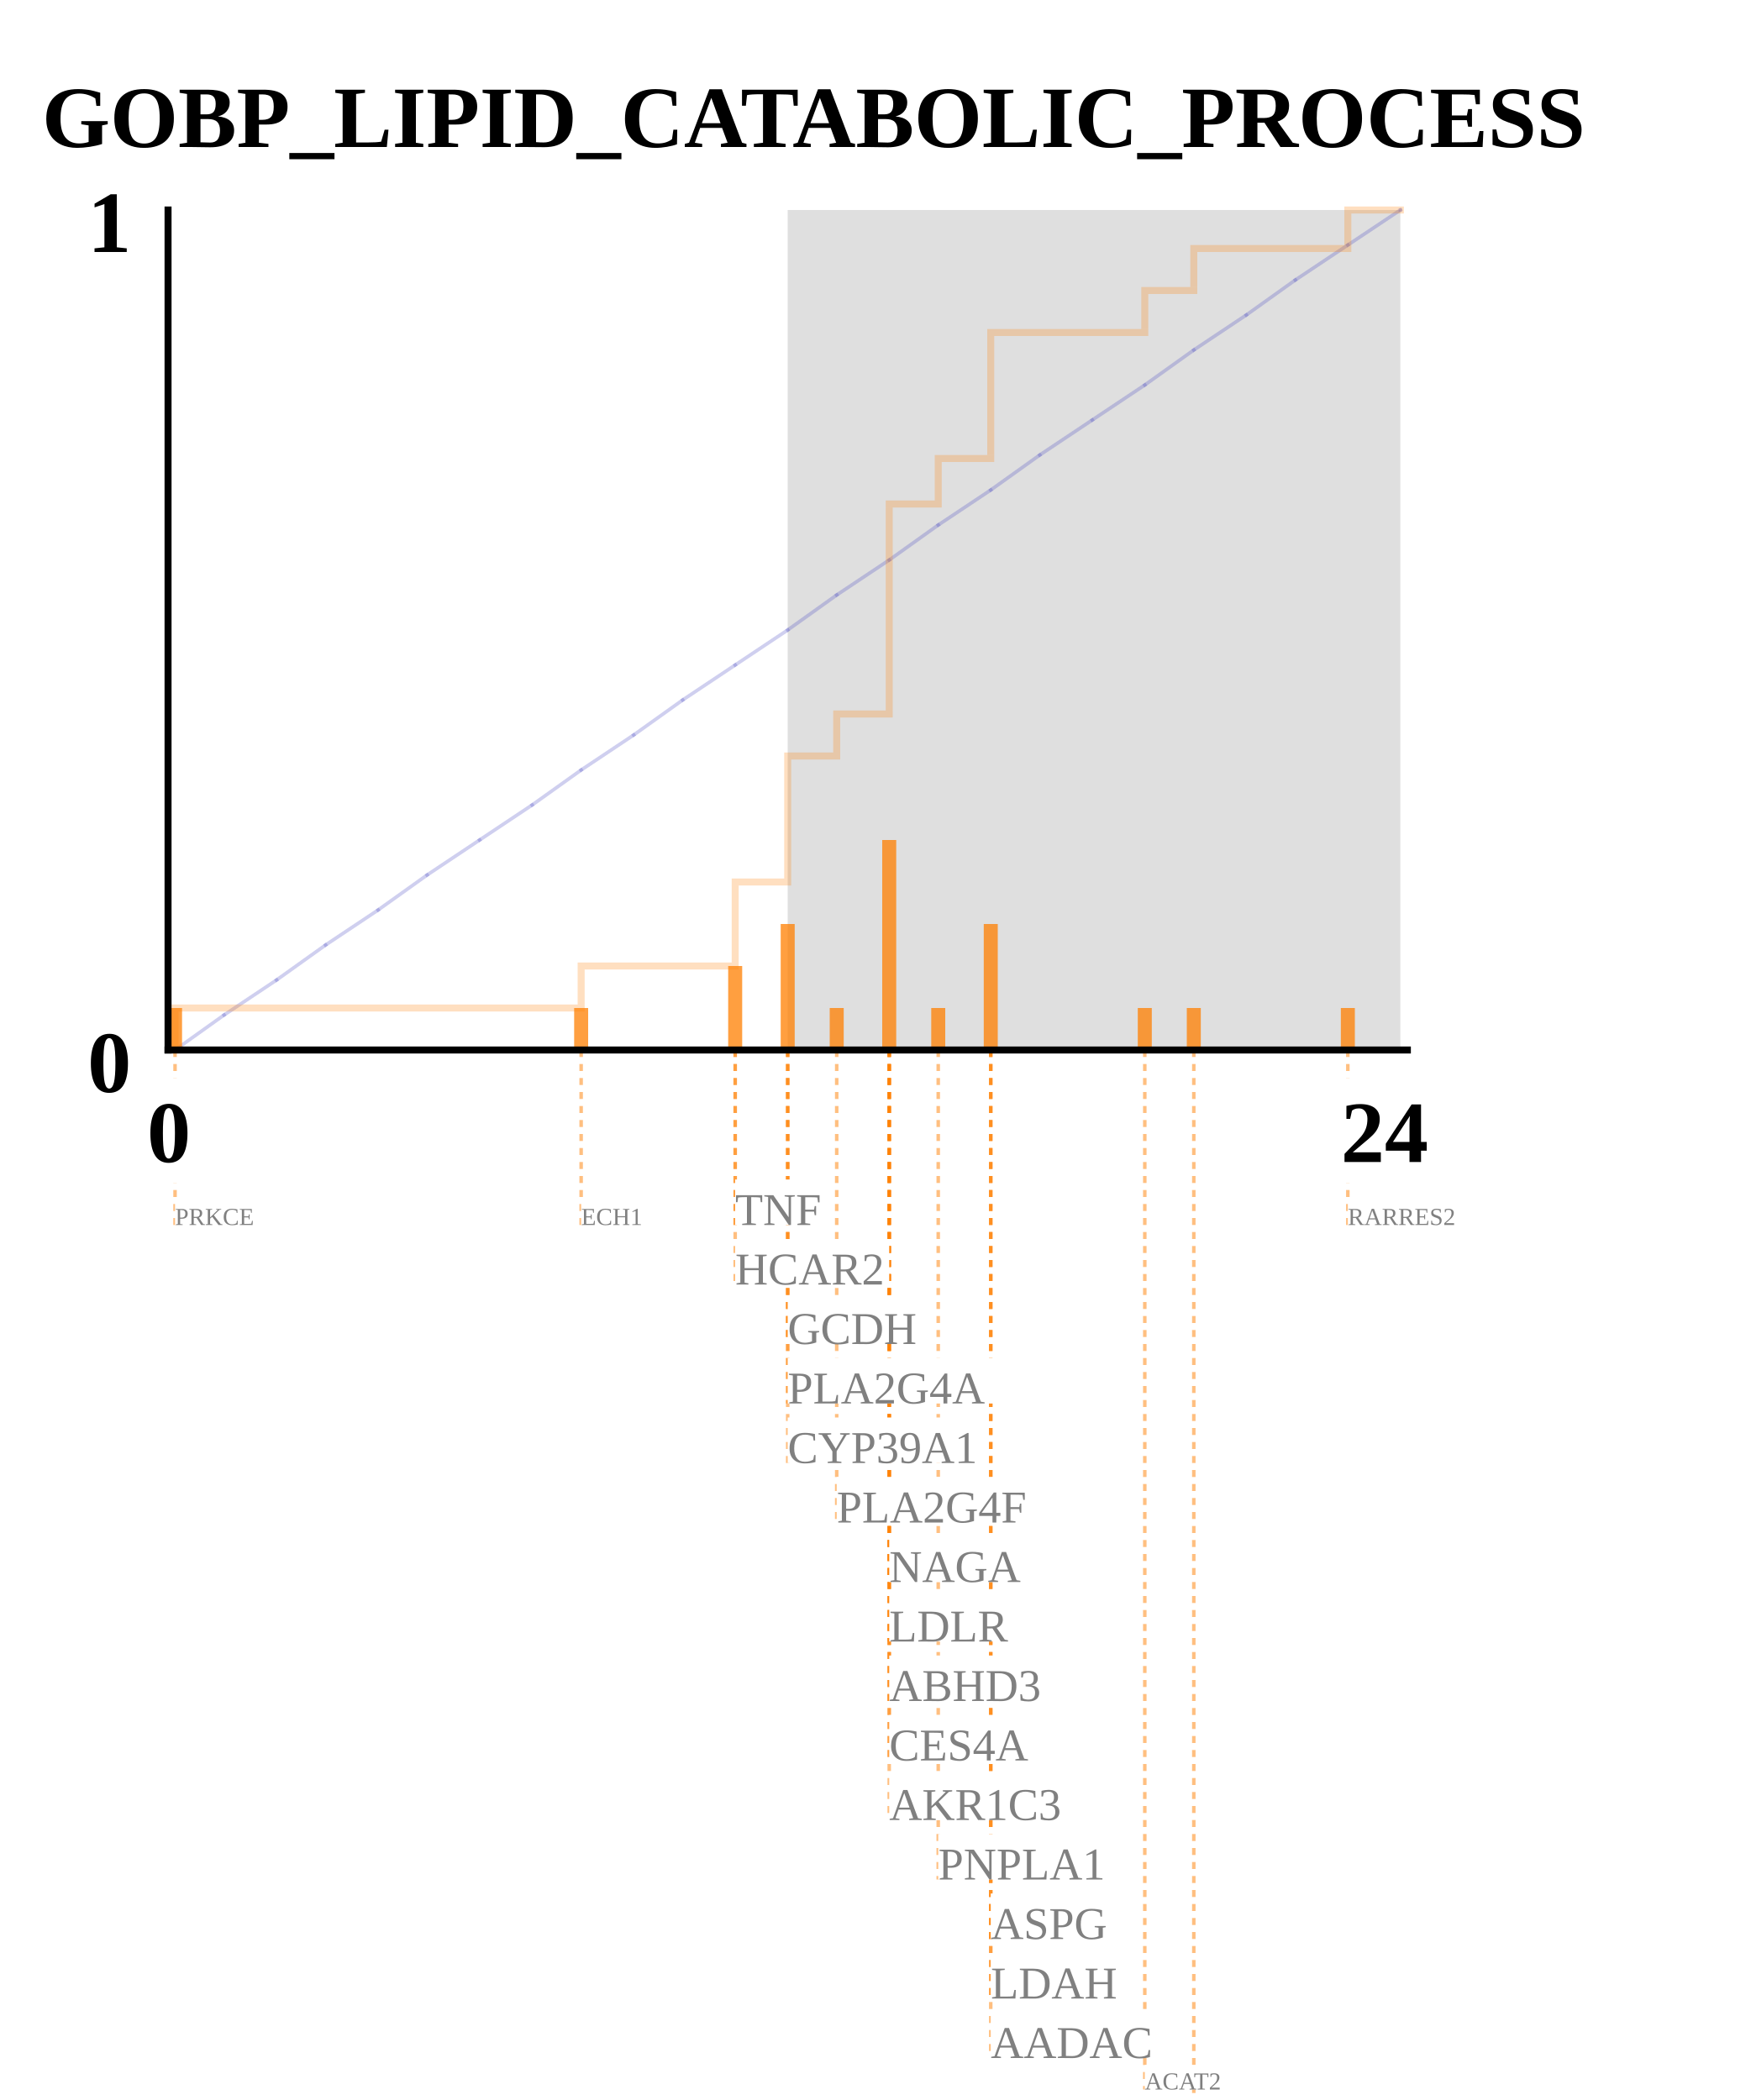
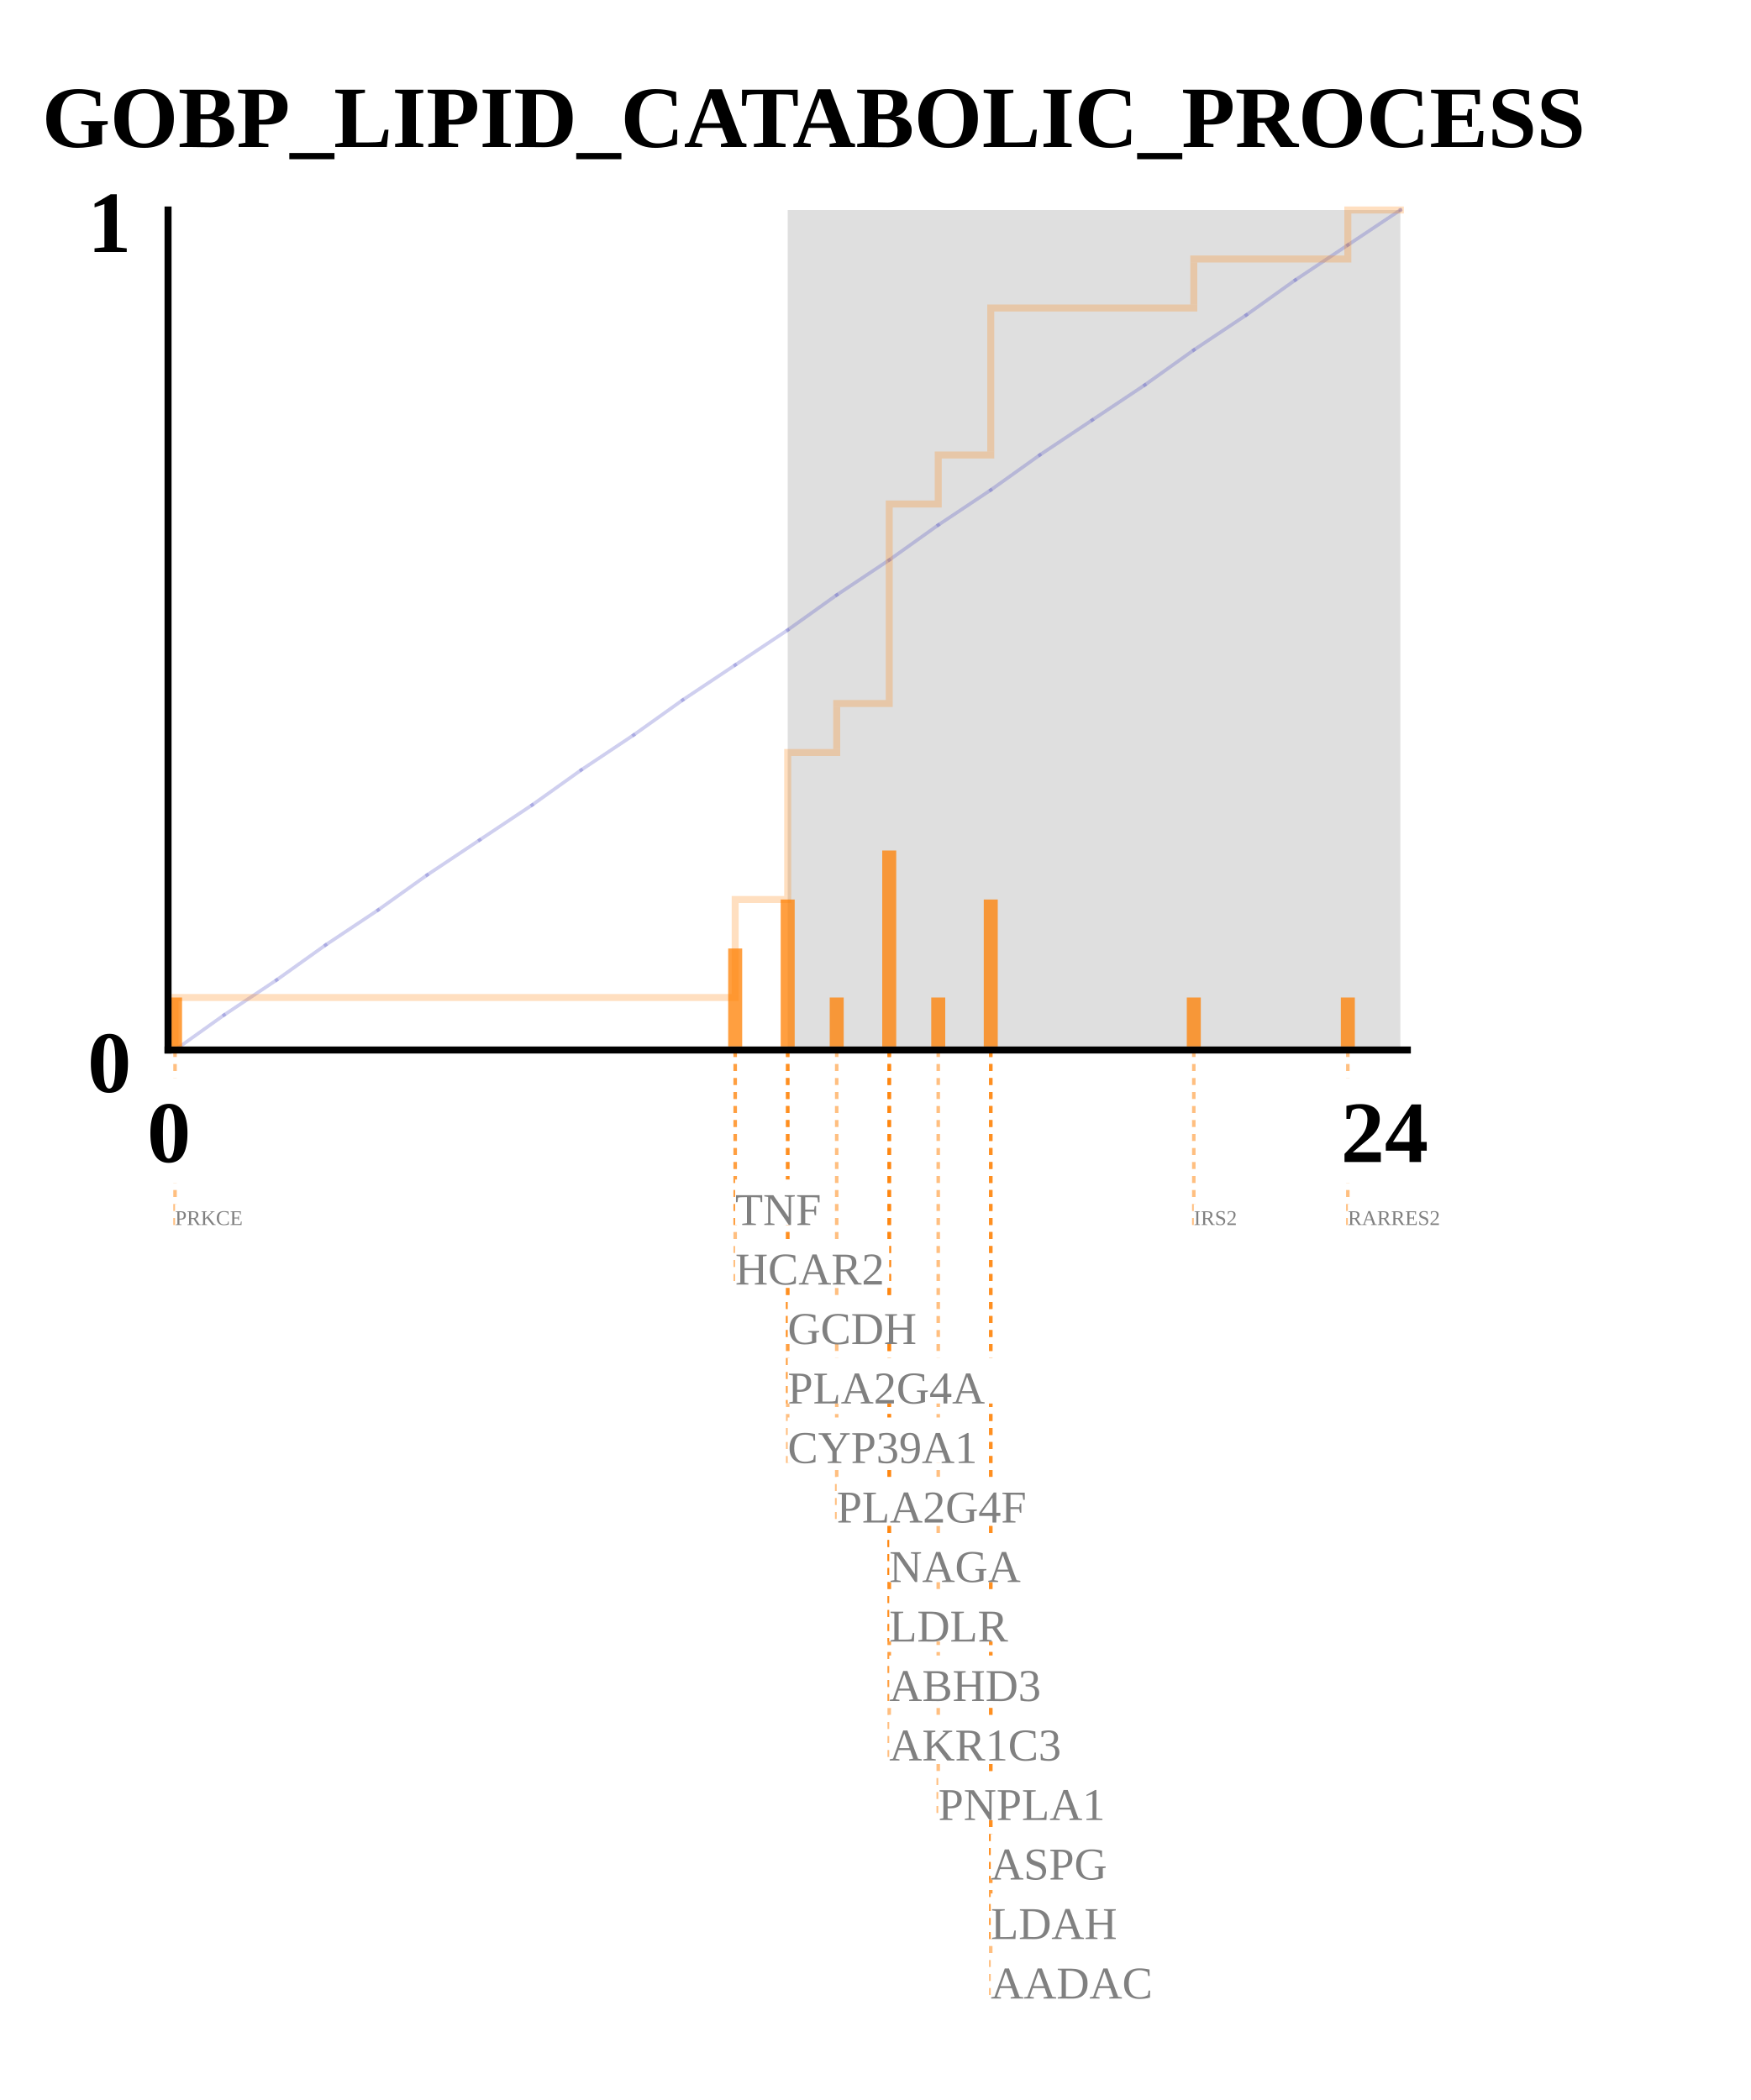
<svg xmlns="http://www.w3.org/2000/svg" height="158.75mm" version="1.1" viewBox="0 0 500 600" width="132.292mm" x="0mm" y="0mm">
  <rect height="1200" style="fill:rgb(255,255,255);stroke:none;" width="1000" x="0" y="0" />
  <rect height="240" style="fill:rgb(191,191,191);fill-opacity:0.498;stroke:none;" width="175" x="225" y="60" />
  <line style="fill:none;stroke:rgb(63,63,191);stroke-opacity:0.247;stroke-miterlimit:10;stroke-linecap:square;" x1="50" x2="50" y1="300" y2="300" />
  <line style="fill:none;stroke:rgb(63,63,191);stroke-opacity:0.247;stroke-miterlimit:10;stroke-linecap:square;" x1="50" x2="64" y1="300" y2="290" />
  <line style="fill:none;stroke:rgb(63,63,191);stroke-opacity:0.247;stroke-miterlimit:10;stroke-linecap:square;" x1="64" x2="79" y1="290" y2="280" />
  <line style="fill:none;stroke:rgb(63,63,191);stroke-opacity:0.247;stroke-miterlimit:10;stroke-linecap:square;" x1="79" x2="93" y1="280" y2="270" />
  <line style="fill:none;stroke:rgb(63,63,191);stroke-opacity:0.247;stroke-miterlimit:10;stroke-linecap:square;" x1="93" x2="108" y1="270" y2="260" />
  <line style="fill:none;stroke:rgb(63,63,191);stroke-opacity:0.247;stroke-miterlimit:10;stroke-linecap:square;" x1="108" x2="122" y1="260" y2="250" />
  <line style="fill:none;stroke:rgb(63,63,191);stroke-opacity:0.247;stroke-miterlimit:10;stroke-linecap:square;" x1="122" x2="137" y1="250" y2="240" />
  <line style="fill:none;stroke:rgb(63,63,191);stroke-opacity:0.247;stroke-miterlimit:10;stroke-linecap:square;" x1="137" x2="152" y1="240" y2="230" />
  <line style="fill:none;stroke:rgb(63,63,191);stroke-opacity:0.247;stroke-miterlimit:10;stroke-linecap:square;" x1="152" x2="166" y1="230" y2="220" />
  <line style="fill:none;stroke:rgb(63,63,191);stroke-opacity:0.247;stroke-miterlimit:10;stroke-linecap:square;" x1="166" x2="181" y1="220" y2="210" />
  <line style="fill:none;stroke:rgb(63,63,191);stroke-opacity:0.247;stroke-miterlimit:10;stroke-linecap:square;" x1="181" x2="195" y1="210" y2="200" />
  <line style="fill:none;stroke:rgb(63,63,191);stroke-opacity:0.247;stroke-miterlimit:10;stroke-linecap:square;" x1="195" x2="210" y1="200" y2="190" />
  <line style="fill:none;stroke:rgb(63,63,191);stroke-opacity:0.247;stroke-miterlimit:10;stroke-linecap:square;" x1="210" x2="225" y1="190" y2="180" />
  <line style="fill:none;stroke:rgb(63,63,191);stroke-opacity:0.247;stroke-miterlimit:10;stroke-linecap:square;" x1="225" x2="239" y1="180" y2="170" />
  <line style="fill:none;stroke:rgb(63,63,191);stroke-opacity:0.247;stroke-miterlimit:10;stroke-linecap:square;" x1="239" x2="254" y1="170" y2="160" />
  <line style="fill:none;stroke:rgb(63,63,191);stroke-opacity:0.247;stroke-miterlimit:10;stroke-linecap:square;" x1="254" x2="268" y1="160" y2="150" />
  <line style="fill:none;stroke:rgb(63,63,191);stroke-opacity:0.247;stroke-miterlimit:10;stroke-linecap:square;" x1="268" x2="283" y1="150" y2="140" />
  <line style="fill:none;stroke:rgb(63,63,191);stroke-opacity:0.247;stroke-miterlimit:10;stroke-linecap:square;" x1="283" x2="297" y1="140" y2="130" />
  <line style="fill:none;stroke:rgb(63,63,191);stroke-opacity:0.247;stroke-miterlimit:10;stroke-linecap:square;" x1="297" x2="312" y1="130" y2="120" />
  <line style="fill:none;stroke:rgb(63,63,191);stroke-opacity:0.247;stroke-miterlimit:10;stroke-linecap:square;" x1="312" x2="327" y1="120" y2="110" />
  <line style="fill:none;stroke:rgb(63,63,191);stroke-opacity:0.247;stroke-miterlimit:10;stroke-linecap:square;" x1="327" x2="341" y1="110" y2="100" />
  <line style="fill:none;stroke:rgb(63,63,191);stroke-opacity:0.247;stroke-miterlimit:10;stroke-linecap:square;" x1="341" x2="356" y1="100" y2="90" />
  <line style="fill:none;stroke:rgb(63,63,191);stroke-opacity:0.247;stroke-miterlimit:10;stroke-linecap:square;" x1="356" x2="370" y1="90" y2="80" />
  <line style="fill:none;stroke:rgb(63,63,191);stroke-opacity:0.247;stroke-miterlimit:10;stroke-linecap:square;" x1="370" x2="385" y1="80" y2="70" />
  <line style="fill:none;stroke:rgb(63,63,191);stroke-opacity:0.247;stroke-miterlimit:10;stroke-linecap:square;" x1="385" x2="400" y1="70" y2="60" />
  <line style="fill:none;stroke:rgb(63,63,191);stroke-opacity:0.247;stroke-miterlimit:10;stroke-linecap:square;" x1="400" x2="400" y1="60" y2="60" />
-   <rect height="12" style="fill:rgb(255,127,0);fill-opacity:0.749;stroke:none;" width="4" x="48" y="288" />
+   <rect height="14" style="fill:rgb(255,127,0);fill-opacity:0.749;stroke:none;" width="4" x="48" y="285" />
  <line style="fill:none;stroke:rgb(255,127,0);stroke-opacity:0.247;stroke-width:2;stroke-miterlimit:10;stroke-linecap:square;" x1="50" x2="50" y1="300" y2="300" />
-   <line style="fill:none;stroke:rgb(255,127,0);stroke-opacity:0.247;stroke-width:2;stroke-miterlimit:10;stroke-linecap:square;" x1="50" x2="50" y1="298" y2="290" />
-   <rect height="12" style="fill:rgb(255,127,0);fill-opacity:0.749;stroke:none;" width="4" x="164" y="288" />
-   <line style="fill:none;stroke:rgb(255,127,0);stroke-opacity:0.247;stroke-width:2;stroke-miterlimit:10;stroke-linecap:square;" x1="50" x2="166" y1="288" y2="288" />
-   <line style="fill:none;stroke:rgb(255,127,0);stroke-opacity:0.247;stroke-width:2;stroke-miterlimit:10;stroke-linecap:square;" x1="166" x2="166" y1="286" y2="278" />
-   <rect height="24" style="fill:rgb(255,127,0);fill-opacity:0.749;stroke:none;" width="4" x="208" y="276" />
-   <line style="fill:none;stroke:rgb(255,127,0);stroke-opacity:0.247;stroke-width:2;stroke-miterlimit:10;stroke-linecap:square;" x1="166" x2="210" y1="276" y2="276" />
-   <line style="fill:none;stroke:rgb(255,127,0);stroke-opacity:0.247;stroke-width:2;stroke-miterlimit:10;stroke-linecap:square;" x1="210" x2="210" y1="274" y2="254" />
-   <rect height="36" style="fill:rgb(255,127,0);fill-opacity:0.749;stroke:none;" width="4" x="223" y="264" />
-   <line style="fill:none;stroke:rgb(255,127,0);stroke-opacity:0.247;stroke-width:2;stroke-miterlimit:10;stroke-linecap:square;" x1="210" x2="225" y1="252" y2="252" />
-   <line style="fill:none;stroke:rgb(255,127,0);stroke-opacity:0.247;stroke-width:2;stroke-miterlimit:10;stroke-linecap:square;" x1="225" x2="225" y1="250" y2="218" />
-   <rect height="12" style="fill:rgb(255,127,0);fill-opacity:0.749;stroke:none;" width="4" x="237" y="288" />
-   <line style="fill:none;stroke:rgb(255,127,0);stroke-opacity:0.247;stroke-width:2;stroke-miterlimit:10;stroke-linecap:square;" x1="225" x2="239" y1="216" y2="216" />
-   <line style="fill:none;stroke:rgb(255,127,0);stroke-opacity:0.247;stroke-width:2;stroke-miterlimit:10;stroke-linecap:square;" x1="239" x2="239" y1="214" y2="206" />
-   <rect height="60" style="fill:rgb(255,127,0);fill-opacity:0.749;stroke:none;" width="4" x="252" y="240" />
-   <line style="fill:none;stroke:rgb(255,127,0);stroke-opacity:0.247;stroke-width:2;stroke-miterlimit:10;stroke-linecap:square;" x1="239" x2="254" y1="204" y2="204" />
-   <line style="fill:none;stroke:rgb(255,127,0);stroke-opacity:0.247;stroke-width:2;stroke-miterlimit:10;stroke-linecap:square;" x1="254" x2="254" y1="202" y2="146" />
-   <rect height="12" style="fill:rgb(255,127,0);fill-opacity:0.749;stroke:none;" width="4" x="266" y="288" />
+   <line style="fill:none;stroke:rgb(255,127,0);stroke-opacity:0.247;stroke-width:2;stroke-miterlimit:10;stroke-linecap:square;" x1="50" x2="50" y1="298" y2="287" />
+   <rect height="28" style="fill:rgb(255,127,0);fill-opacity:0.749;stroke:none;" width="4" x="208" y="271" />
+   <line style="fill:none;stroke:rgb(255,127,0);stroke-opacity:0.247;stroke-width:2;stroke-miterlimit:10;stroke-linecap:square;" x1="50" x2="210" y1="285" y2="285" />
+   <line style="fill:none;stroke:rgb(255,127,0);stroke-opacity:0.247;stroke-width:2;stroke-miterlimit:10;stroke-linecap:square;" x1="210" x2="210" y1="283" y2="259" />
+   <rect height="42" style="fill:rgb(255,127,0);fill-opacity:0.749;stroke:none;" width="4" x="223" y="257" />
+   <line style="fill:none;stroke:rgb(255,127,0);stroke-opacity:0.247;stroke-width:2;stroke-miterlimit:10;stroke-linecap:square;" x1="210" x2="225" y1="257" y2="257" />
+   <line style="fill:none;stroke:rgb(255,127,0);stroke-opacity:0.247;stroke-width:2;stroke-miterlimit:10;stroke-linecap:square;" x1="225" x2="225" y1="255" y2="217" />
+   <rect height="14" style="fill:rgb(255,127,0);fill-opacity:0.749;stroke:none;" width="4" x="237" y="285" />
+   <line style="fill:none;stroke:rgb(255,127,0);stroke-opacity:0.247;stroke-width:2;stroke-miterlimit:10;stroke-linecap:square;" x1="225" x2="239" y1="215" y2="215" />
+   <line style="fill:none;stroke:rgb(255,127,0);stroke-opacity:0.247;stroke-width:2;stroke-miterlimit:10;stroke-linecap:square;" x1="239" x2="239" y1="213" y2="203" />
+   <rect height="56" style="fill:rgb(255,127,0);fill-opacity:0.749;stroke:none;" width="4" x="252" y="243" />
+   <line style="fill:none;stroke:rgb(255,127,0);stroke-opacity:0.247;stroke-width:2;stroke-miterlimit:10;stroke-linecap:square;" x1="239" x2="254" y1="201" y2="201" />
+   <line style="fill:none;stroke:rgb(255,127,0);stroke-opacity:0.247;stroke-width:2;stroke-miterlimit:10;stroke-linecap:square;" x1="254" x2="254" y1="199" y2="146" />
+   <rect height="14" style="fill:rgb(255,127,0);fill-opacity:0.749;stroke:none;" width="4" x="266" y="285" />
  <line style="fill:none;stroke:rgb(255,127,0);stroke-opacity:0.247;stroke-width:2;stroke-miterlimit:10;stroke-linecap:square;" x1="254" x2="268" y1="144" y2="144" />
-   <line style="fill:none;stroke:rgb(255,127,0);stroke-opacity:0.247;stroke-width:2;stroke-miterlimit:10;stroke-linecap:square;" x1="268" x2="268" y1="142" y2="133" />
-   <rect height="36" style="fill:rgb(255,127,0);fill-opacity:0.749;stroke:none;" width="4" x="281" y="264" />
-   <line style="fill:none;stroke:rgb(255,127,0);stroke-opacity:0.247;stroke-width:2;stroke-miterlimit:10;stroke-linecap:square;" x1="268" x2="283" y1="131" y2="131" />
-   <line style="fill:none;stroke:rgb(255,127,0);stroke-opacity:0.247;stroke-width:2;stroke-miterlimit:10;stroke-linecap:square;" x1="283" x2="283" y1="129" y2="97" />
-   <rect height="12" style="fill:rgb(255,127,0);fill-opacity:0.749;stroke:none;" width="4" x="325" y="288" />
-   <line style="fill:none;stroke:rgb(255,127,0);stroke-opacity:0.247;stroke-width:2;stroke-miterlimit:10;stroke-linecap:square;" x1="283" x2="327" y1="95" y2="95" />
-   <line style="fill:none;stroke:rgb(255,127,0);stroke-opacity:0.247;stroke-width:2;stroke-miterlimit:10;stroke-linecap:square;" x1="327" x2="327" y1="93" y2="85" />
-   <rect height="12" style="fill:rgb(255,127,0);fill-opacity:0.749;stroke:none;" width="4" x="339" y="288" />
-   <line style="fill:none;stroke:rgb(255,127,0);stroke-opacity:0.247;stroke-width:2;stroke-miterlimit:10;stroke-linecap:square;" x1="327" x2="341" y1="83" y2="83" />
-   <line style="fill:none;stroke:rgb(255,127,0);stroke-opacity:0.247;stroke-width:2;stroke-miterlimit:10;stroke-linecap:square;" x1="341" x2="341" y1="81" y2="73" />
-   <rect height="12" style="fill:rgb(255,127,0);fill-opacity:0.749;stroke:none;" width="4" x="383" y="288" />
-   <line style="fill:none;stroke:rgb(255,127,0);stroke-opacity:0.247;stroke-width:2;stroke-miterlimit:10;stroke-linecap:square;" x1="341" x2="385" y1="71" y2="71" />
-   <line style="fill:none;stroke:rgb(255,127,0);stroke-opacity:0.247;stroke-width:2;stroke-miterlimit:10;stroke-linecap:square;" x1="385" x2="385" y1="69" y2="62" />
+   <line style="fill:none;stroke:rgb(255,127,0);stroke-opacity:0.247;stroke-width:2;stroke-miterlimit:10;stroke-linecap:square;" x1="268" x2="268" y1="142" y2="132" />
+   <rect height="42" style="fill:rgb(255,127,0);fill-opacity:0.749;stroke:none;" width="4" x="281" y="257" />
+   <line style="fill:none;stroke:rgb(255,127,0);stroke-opacity:0.247;stroke-width:2;stroke-miterlimit:10;stroke-linecap:square;" x1="268" x2="283" y1="130" y2="130" />
+   <line style="fill:none;stroke:rgb(255,127,0);stroke-opacity:0.247;stroke-width:2;stroke-miterlimit:10;stroke-linecap:square;" x1="283" x2="283" y1="128" y2="90" />
+   <rect height="14" style="fill:rgb(255,127,0);fill-opacity:0.749;stroke:none;" width="4" x="339" y="285" />
+   <line style="fill:none;stroke:rgb(255,127,0);stroke-opacity:0.247;stroke-width:2;stroke-miterlimit:10;stroke-linecap:square;" x1="283" x2="341" y1="88" y2="88" />
+   <line style="fill:none;stroke:rgb(255,127,0);stroke-opacity:0.247;stroke-width:2;stroke-miterlimit:10;stroke-linecap:square;" x1="341" x2="341" y1="86" y2="76" />
+   <rect height="14" style="fill:rgb(255,127,0);fill-opacity:0.749;stroke:none;" width="4" x="383" y="285" />
+   <line style="fill:none;stroke:rgb(255,127,0);stroke-opacity:0.247;stroke-width:2;stroke-miterlimit:10;stroke-linecap:square;" x1="341" x2="385" y1="74" y2="74" />
+   <line style="fill:none;stroke:rgb(255,127,0);stroke-opacity:0.247;stroke-width:2;stroke-miterlimit:10;stroke-linecap:square;" x1="385" x2="385" y1="72" y2="62" />
  <line style="fill:none;stroke:rgb(255,127,0);stroke-opacity:0.247;stroke-width:2;stroke-miterlimit:10;stroke-linecap:square;" x1="385" x2="400" y1="60" y2="60" />
  <line style="fill:none;stroke:rgb(255,127,0);stroke-opacity:0.498;stroke-miterlimit:2;stroke-dasharray:2;" x1="50" x2="50" y1="300" y2="350" />
-   <line style="fill:none;stroke:rgb(255,127,0);stroke-opacity:0.498;stroke-miterlimit:2;stroke-dasharray:2;" x1="166" x2="166" y1="300" y2="350" />
  <line style="fill:none;stroke:rgb(255,127,0);stroke-opacity:0.498;stroke-miterlimit:2;stroke-dasharray:2;" x1="210" x2="210" y1="300" y2="350" />
  <line style="fill:none;stroke:rgb(255,127,0);stroke-opacity:0.498;stroke-miterlimit:2;stroke-dasharray:2;" x1="210" x2="210" y1="300" y2="367" />
  <line style="fill:none;stroke:rgb(255,127,0);stroke-opacity:0.498;stroke-miterlimit:2;stroke-dasharray:2;" x1="225" x2="225" y1="300" y2="384" />
  <line style="fill:none;stroke:rgb(255,127,0);stroke-opacity:0.498;stroke-miterlimit:2;stroke-dasharray:2;" x1="225" x2="225" y1="300" y2="401" />
  <line style="fill:none;stroke:rgb(255,127,0);stroke-opacity:0.498;stroke-miterlimit:2;stroke-dasharray:2;" x1="225" x2="225" y1="300" y2="418" />
  <line style="fill:none;stroke:rgb(255,127,0);stroke-opacity:0.498;stroke-miterlimit:2;stroke-dasharray:2;" x1="239" x2="239" y1="300" y2="435" />
  <line style="fill:none;stroke:rgb(255,127,0);stroke-opacity:0.498;stroke-miterlimit:2;stroke-dasharray:2;" x1="254" x2="254" y1="300" y2="452" />
  <line style="fill:none;stroke:rgb(255,127,0);stroke-opacity:0.498;stroke-miterlimit:2;stroke-dasharray:2;" x1="254" x2="254" y1="300" y2="469" />
  <line style="fill:none;stroke:rgb(255,127,0);stroke-opacity:0.498;stroke-miterlimit:2;stroke-dasharray:2;" x1="254" x2="254" y1="300" y2="486" />
  <line style="fill:none;stroke:rgb(255,127,0);stroke-opacity:0.498;stroke-miterlimit:2;stroke-dasharray:2;" x1="254" x2="254" y1="300" y2="503" />
-   <line style="fill:none;stroke:rgb(255,127,0);stroke-opacity:0.498;stroke-miterlimit:2;stroke-dasharray:2;" x1="254" x2="254" y1="300" y2="520" />
-   <line style="fill:none;stroke:rgb(255,127,0);stroke-opacity:0.498;stroke-miterlimit:2;stroke-dasharray:2;" x1="268" x2="268" y1="300" y2="537" />
+   <line style="fill:none;stroke:rgb(255,127,0);stroke-opacity:0.498;stroke-miterlimit:2;stroke-dasharray:2;" x1="268" x2="268" y1="300" y2="520" />
+   <line style="fill:none;stroke:rgb(255,127,0);stroke-opacity:0.498;stroke-miterlimit:2;stroke-dasharray:2;" x1="283" x2="283" y1="300" y2="537" />
  <line style="fill:none;stroke:rgb(255,127,0);stroke-opacity:0.498;stroke-miterlimit:2;stroke-dasharray:2;" x1="283" x2="283" y1="300" y2="554" />
  <line style="fill:none;stroke:rgb(255,127,0);stroke-opacity:0.498;stroke-miterlimit:2;stroke-dasharray:2;" x1="283" x2="283" y1="300" y2="571" />
-   <line style="fill:none;stroke:rgb(255,127,0);stroke-opacity:0.498;stroke-miterlimit:2;stroke-dasharray:2;" x1="283" x2="283" y1="300" y2="588" />
-   <line style="fill:none;stroke:rgb(255,127,0);stroke-opacity:0.498;stroke-miterlimit:2;stroke-dasharray:2;" x1="327" x2="327" y1="300" y2="597" />
-   <line style="fill:none;stroke:rgb(255,127,0);stroke-opacity:0.498;stroke-miterlimit:2;stroke-dasharray:2;" x1="341" x2="341" y1="300" y2="606" />
+   <line style="fill:none;stroke:rgb(255,127,0);stroke-opacity:0.498;stroke-miterlimit:2;stroke-dasharray:2;" x1="341" x2="341" y1="300" y2="350" />
  <line style="fill:none;stroke:rgb(255,127,0);stroke-opacity:0.498;stroke-miterlimit:2;stroke-dasharray:2;" x1="385" x2="385" y1="300" y2="350" />
  <line style="fill:none;stroke:rgb(0,0,0);stroke-width:2;stroke-miterlimit:10;stroke-linecap:square;" x1="48" x2="48" y1="60" y2="300" />
  <line style="fill:none;stroke:rgb(0,0,0);stroke-width:2;stroke-miterlimit:10;stroke-linecap:square;" x1="48" x2="402" y1="300" y2="300" />
  <rect height="30" style="fill:rgb(255,255,255);stroke:none;" width="17" x="42" y="308" />
  <text style="fill:rgb(0,0,0);stroke:none;font-size:25px;font-weight:bold;" x="42" y="332">0</text>
  <rect height="30" style="fill:rgb(255,255,255);stroke:none;" width="34" x="383" y="308" />
  <text style="fill:rgb(0,0,0);stroke:none;font-size:25px;font-weight:bold;" x="383" y="332">24</text>
  <text style="fill:rgb(0,0,0);stroke:none;font-size:25px;font-weight:bold;" x="25" y="312">0</text>
  <text style="fill:rgb(0,0,0);stroke:none;font-size:25px;font-weight:bold;" x="25" y="72">1</text>
  <text style="fill:rgb(0,0,0);stroke:none;font-size:25px;font-weight:bold;" x="12" y="42">GOBP_LIPID_CATABOLIC_PROCESS</text>
-   <rect height="7" style="fill:rgb(255,255,255);stroke:none;" width="23" x="50" y="343" />
-   <text style="fill:rgb(128,128,128);stroke:none;font-size:7px;" x="50" y="350">PRKCE</text>
-   <rect height="7" style="fill:rgb(255,255,255);stroke:none;" width="18" x="166" y="343" />
-   <text style="fill:rgb(128,128,128);stroke:none;font-size:7px;" x="166" y="350">ECH1</text>
+   <rect height="6" style="fill:rgb(255,255,255);stroke:none;" width="20" x="50" y="344" />
+   <text style="fill:rgb(128,128,128);stroke:none;font-size:6px;" x="50" y="350">PRKCE</text>
  <rect height="13" style="fill:rgb(255,255,255);stroke:none;" width="24" x="210" y="337" />
  <text style="fill:rgb(128,128,128);stroke:none;font-size:13px;" x="210" y="350">TNF</text>
  <rect height="13" style="fill:rgb(255,255,255);stroke:none;" width="44" x="210" y="354" />
  <text style="fill:rgb(128,128,128);stroke:none;font-size:13px;" x="210" y="367">HCAR2</text>
  <rect height="13" style="fill:rgb(255,255,255);stroke:none;" width="39" x="225" y="371" />
  <text style="fill:rgb(128,128,128);stroke:none;font-size:13px;" x="225" y="384">GCDH</text>
  <rect height="13" style="fill:rgb(255,255,255);stroke:none;" width="59" x="225" y="388" />
  <text style="fill:rgb(128,128,128);stroke:none;font-size:13px;" x="225" y="401">PLA2G4A</text>
  <rect height="13" style="fill:rgb(255,255,255);stroke:none;" width="57" x="225" y="405" />
  <text style="fill:rgb(128,128,128);stroke:none;font-size:13px;" x="225" y="418">CYP39A1</text>
  <rect height="13" style="fill:rgb(255,255,255);stroke:none;" width="57" x="239" y="422" />
  <text style="fill:rgb(128,128,128);stroke:none;font-size:13px;" x="239" y="435">PLA2G4F</text>
  <rect height="13" style="fill:rgb(255,255,255);stroke:none;" width="38" x="254" y="439" />
  <text style="fill:rgb(128,128,128);stroke:none;font-size:13px;" x="254" y="452">NAGA</text>
  <rect height="13" style="fill:rgb(255,255,255);stroke:none;" width="32" x="254" y="456" />
  <text style="fill:rgb(128,128,128);stroke:none;font-size:13px;" x="254" y="469">LDLR</text>
  <rect height="13" style="fill:rgb(255,255,255);stroke:none;" width="46" x="254" y="473" />
  <text style="fill:rgb(128,128,128);stroke:none;font-size:13px;" x="254" y="486">ABHD3</text>
-   <rect height="13" style="fill:rgb(255,255,255);stroke:none;" width="43" x="254" y="490" />
-   <text style="fill:rgb(128,128,128);stroke:none;font-size:13px;" x="254" y="503">CES4A</text>
-   <rect height="13" style="fill:rgb(255,255,255);stroke:none;" width="50" x="254" y="507" />
-   <text style="fill:rgb(128,128,128);stroke:none;font-size:13px;" x="254" y="520">AKR1C3</text>
-   <rect height="13" style="fill:rgb(255,255,255);stroke:none;" width="50" x="268" y="524" />
-   <text style="fill:rgb(128,128,128);stroke:none;font-size:13px;" x="268" y="537">PNPLA1</text>
+   <rect height="13" style="fill:rgb(255,255,255);stroke:none;" width="50" x="254" y="490" />
+   <text style="fill:rgb(128,128,128);stroke:none;font-size:13px;" x="254" y="503">AKR1C3</text>
+   <rect height="13" style="fill:rgb(255,255,255);stroke:none;" width="50" x="268" y="507" />
+   <text style="fill:rgb(128,128,128);stroke:none;font-size:13px;" x="268" y="520">PNPLA1</text>
+   <rect height="13" style="fill:rgb(255,255,255);stroke:none;" width="36" x="283" y="524" />
+   <text style="fill:rgb(128,128,128);stroke:none;font-size:13px;" x="283" y="537">ASPG</text>
  <rect height="13" style="fill:rgb(255,255,255);stroke:none;" width="36" x="283" y="541" />
-   <text style="fill:rgb(128,128,128);stroke:none;font-size:13px;" x="283" y="554">ASPG</text>
-   <rect height="13" style="fill:rgb(255,255,255);stroke:none;" width="36" x="283" y="558" />
-   <text style="fill:rgb(128,128,128);stroke:none;font-size:13px;" x="283" y="571">LDAH</text>
-   <rect height="13" style="fill:rgb(255,255,255);stroke:none;" width="46" x="283" y="575" />
-   <text style="fill:rgb(128,128,128);stroke:none;font-size:13px;" x="283" y="588">AADAC</text>
-   <rect height="7" style="fill:rgb(255,255,255);stroke:none;" width="23" x="327" y="590" />
-   <text style="fill:rgb(128,128,128);stroke:none;font-size:7px;" x="327" y="597">ACAT2</text>
-   <rect height="7" style="fill:rgb(255,255,255);stroke:none;" width="15" x="341" y="599" />
-   <text style="fill:rgb(128,128,128);stroke:none;font-size:7px;" x="341" y="606">IRS2</text>
-   <rect height="7" style="fill:rgb(255,255,255);stroke:none;" width="32" x="385" y="343" />
-   <text style="fill:rgb(128,128,128);stroke:none;font-size:7px;" x="385" y="350">RARRES2</text>
+   <text style="fill:rgb(128,128,128);stroke:none;font-size:13px;" x="283" y="554">LDAH</text>
+   <rect height="13" style="fill:rgb(255,255,255);stroke:none;" width="46" x="283" y="558" />
+   <text style="fill:rgb(128,128,128);stroke:none;font-size:13px;" x="283" y="571">AADAC</text>
+   <rect height="6" style="fill:rgb(255,255,255);stroke:none;" width="14" x="341" y="344" />
+   <text style="fill:rgb(128,128,128);stroke:none;font-size:6px;" x="341" y="350">IRS2</text>
+   <rect height="6" style="fill:rgb(255,255,255);stroke:none;" width="28" x="385" y="344" />
+   <text style="fill:rgb(128,128,128);stroke:none;font-size:6px;" x="385" y="350">RARRES2</text>
</svg>
